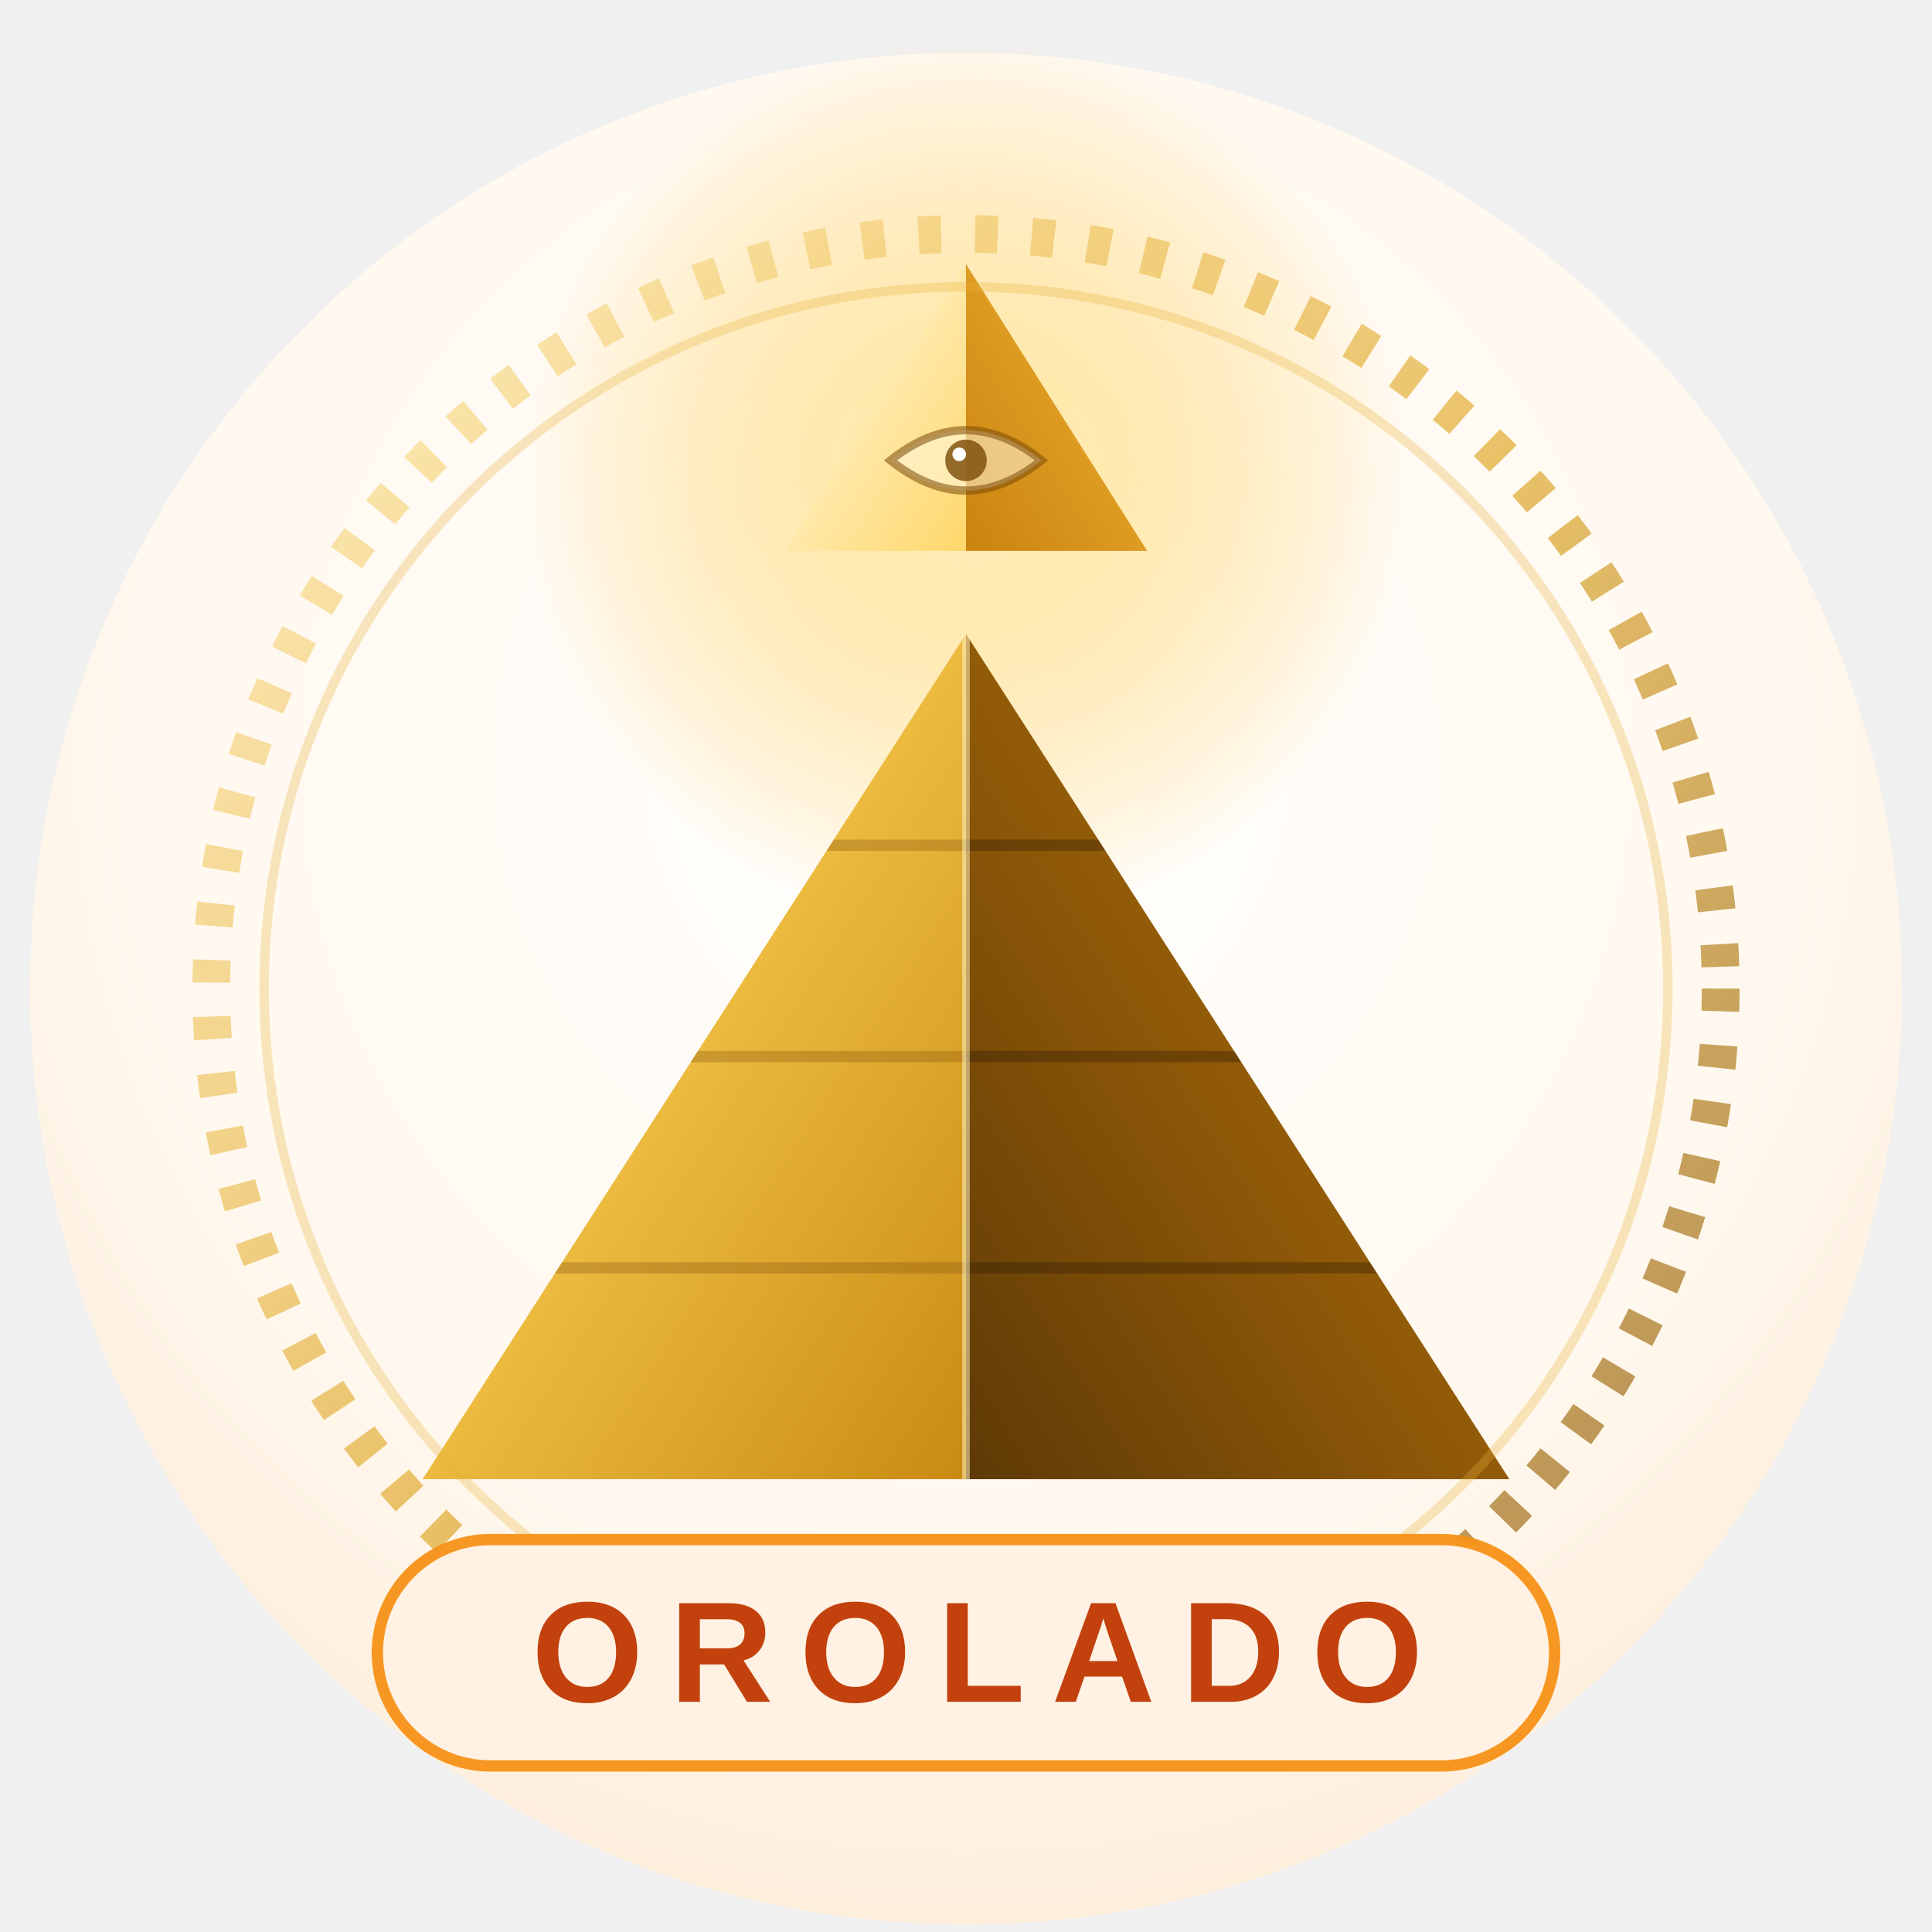
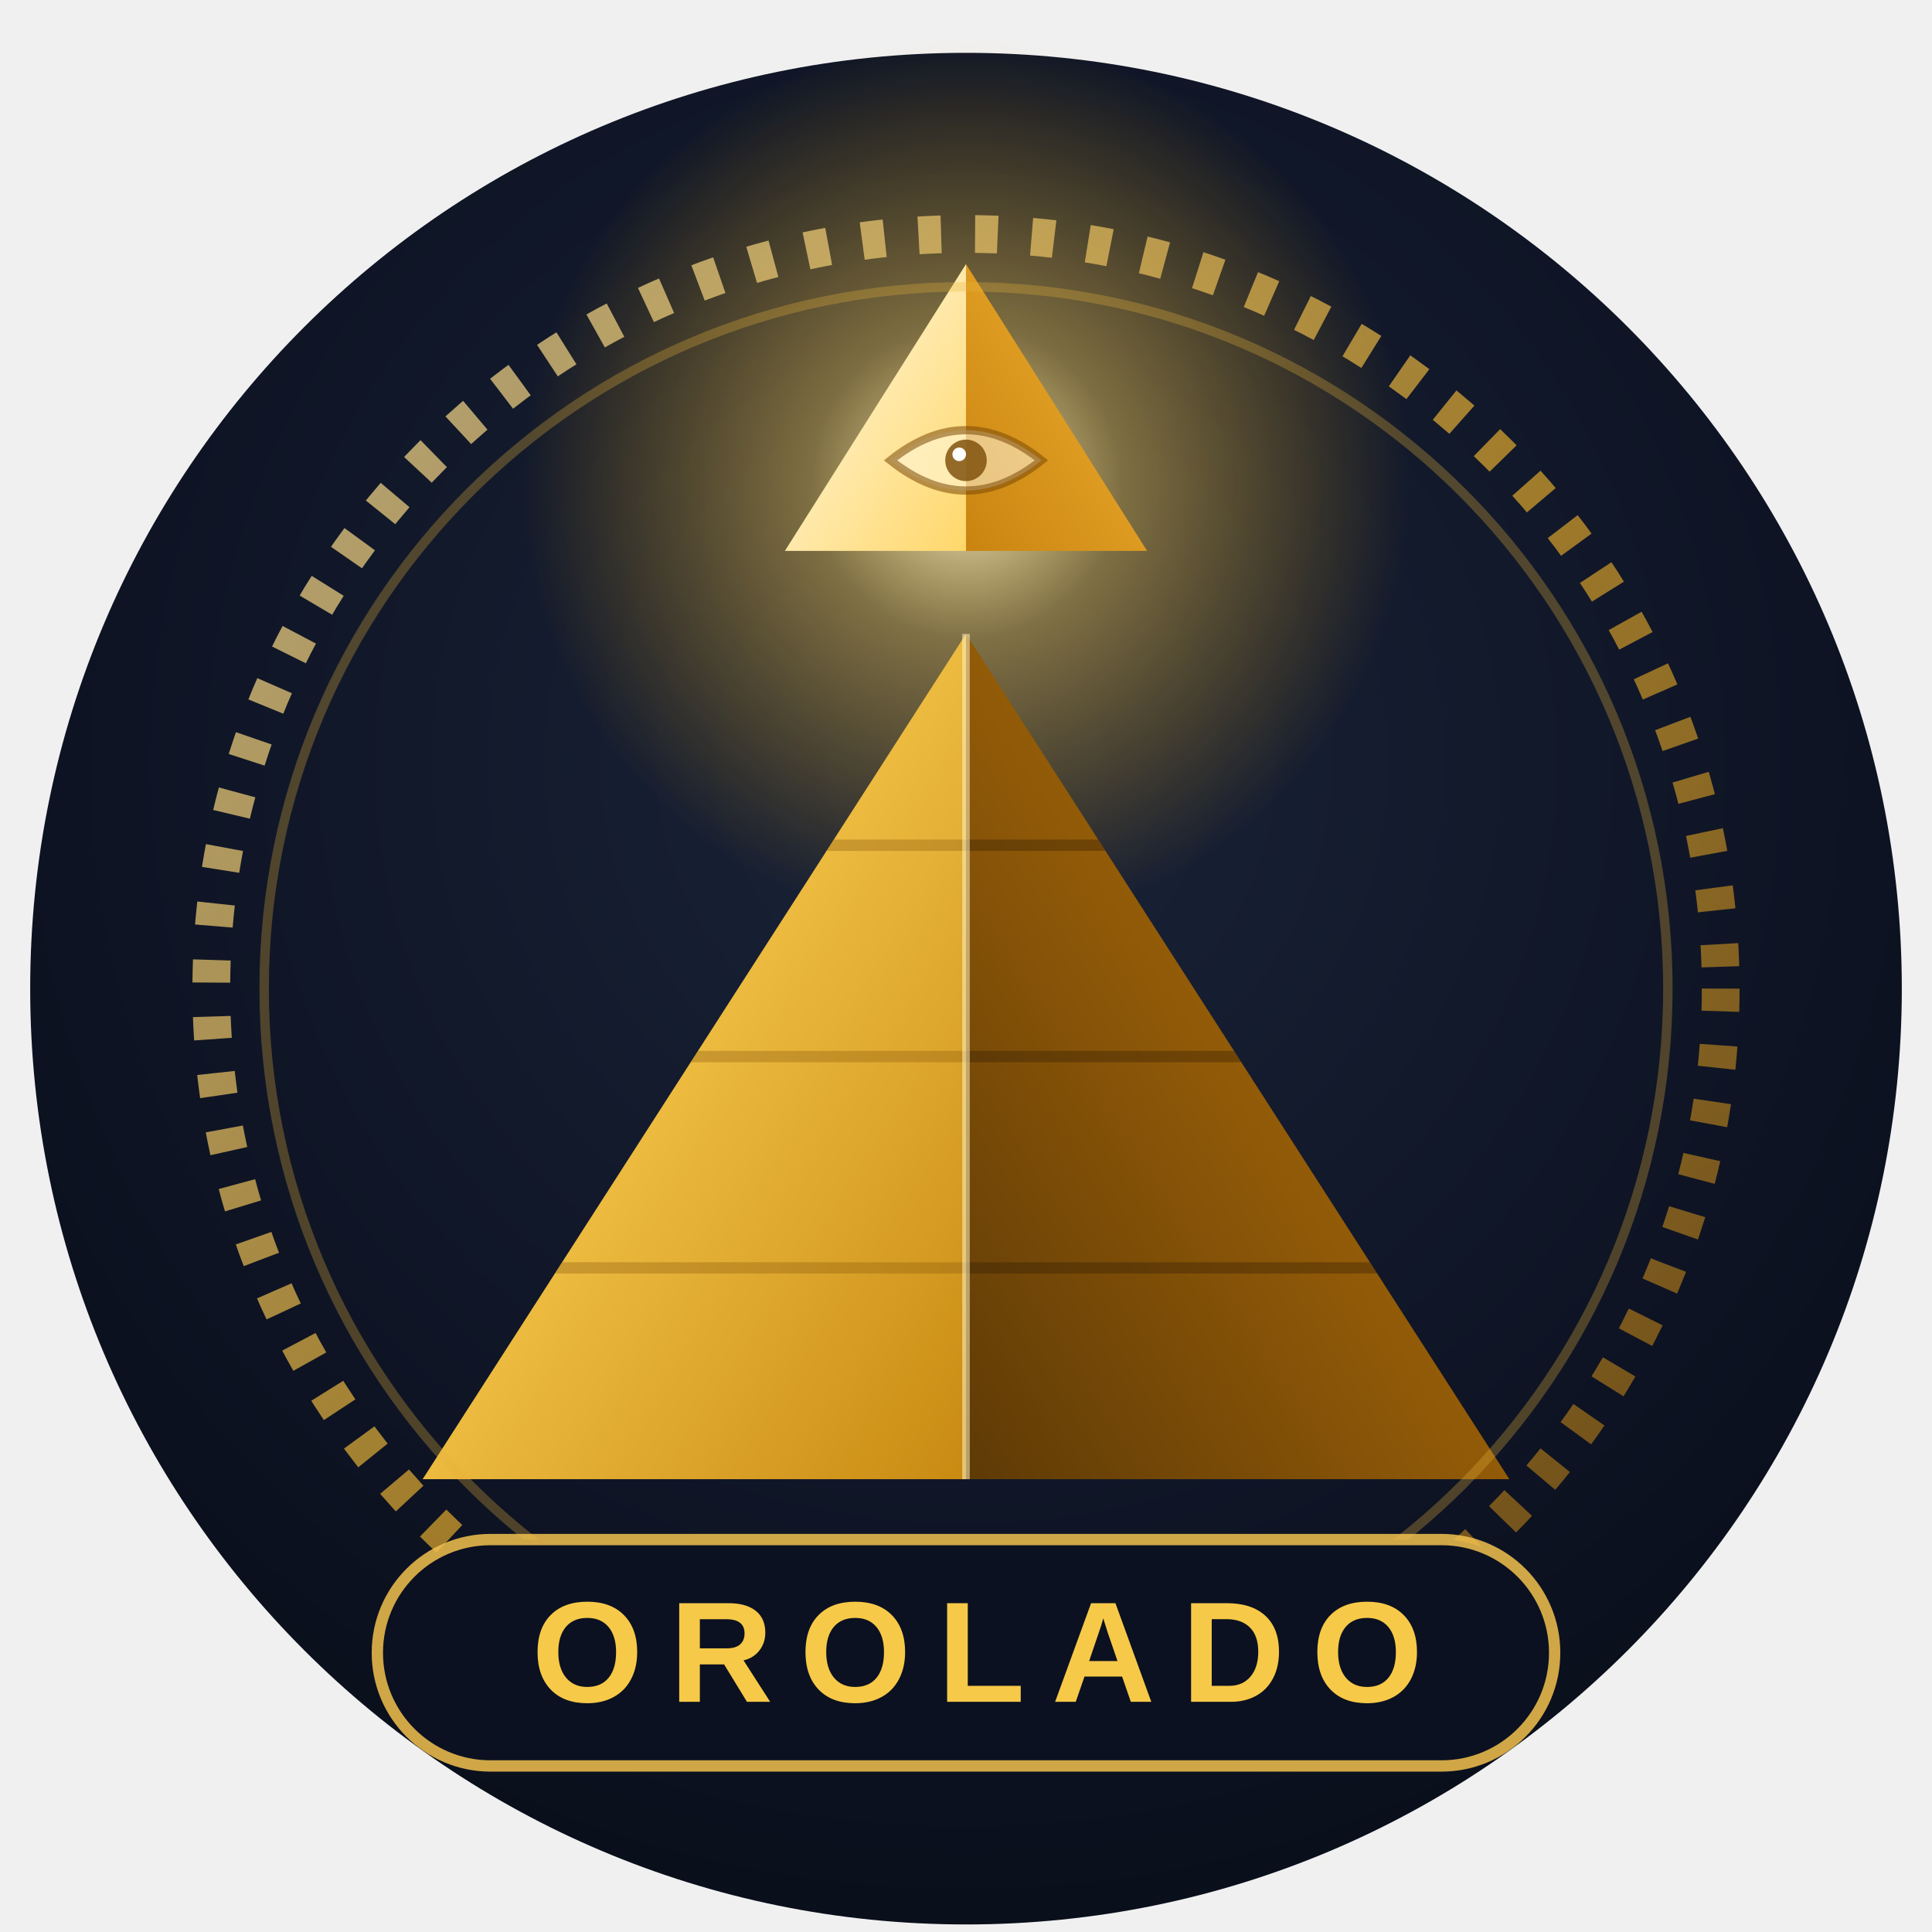
<svg xmlns="http://www.w3.org/2000/svg" viewBox="0 0 512 512">
  <defs>
    <radialGradient id="bgA" cx="50%" cy="38%" r="75%">
-       <stop offset="0" stop-color="#FFFFFF" />
-       <stop offset=".6" stop-color="#FFF8EE" />
-       <stop offset="1" stop-color="#FDE7CF" />
+       <stop offset="0" stop-color="#1A2338" />
+       <stop offset=".6" stop-color="#0E1424" />
+       <stop offset="1" stop-color="#070B15" />
    </radialGradient>
    <linearGradient id="ringA" x1="0" y1="0" x2="1" y2="1">
      <stop offset="0" stop-color="#FFE9A8" />
      <stop offset=".5" stop-color="#E0A92E" />
      <stop offset="1" stop-color="#8A5A12" />
    </linearGradient>
    <linearGradient id="faceL" x1="0" y1="0" x2="1" y2="1">
      <stop offset="0" stop-color="#FFF1BF" />
      <stop offset=".35" stop-color="#F6C94D" />
      <stop offset="1" stop-color="#C98A12" />
    </linearGradient>
    <linearGradient id="faceR" x1="1" y1="0" x2="0" y2="1">
      <stop offset="0" stop-color="#B8780C" />
      <stop offset=".55" stop-color="#8E5808" />
      <stop offset="1" stop-color="#5E3A06" />
    </linearGradient>
    <linearGradient id="capL" x1="0" y1="0" x2="1" y2="1">
      <stop offset="0" stop-color="#FFFBEA" />
      <stop offset="1" stop-color="#FFD76A" />
    </linearGradient>
    <linearGradient id="capR" x1="1" y1="0" x2="0" y2="1">
      <stop offset="0" stop-color="#F2B233" />
      <stop offset="1" stop-color="#C98410" />
    </linearGradient>
    <radialGradient id="haloA" cx="50%" cy="50%" r="50%">
      <stop offset="0" stop-color="#FFF6D0" stop-opacity=".95" />
      <stop offset=".35" stop-color="#FFD35A" stop-opacity=".45" />
      <stop offset="1" stop-color="#FFB300" stop-opacity="0" />
    </radialGradient>
    <clipPath id="clipL">
      <path d="M256 168 L112 392 L256 392 Z" />
    </clipPath>
    <clipPath id="clipR">
      <path d="M256 168 L256 392 L400 392 Z" />
    </clipPath>
  </defs>
  <circle cx="256" cy="262" r="248" fill="url(#bgA)" />
  <circle cx="256" cy="128" r="118" fill="url(#haloA)" />
  <path d="M256 168 L112 392 L256 392 Z" fill="url(#faceL)" />
  <path d="M256 168 L256 392 L400 392 Z" fill="url(#faceR)" />
  <g clip-path="url(#clipL)" stroke="#8A5A10" stroke-opacity=".35" stroke-width="3">
    <path d="M100 224 H260 M100 280 H260 M100 336 H260" />
  </g>
  <g clip-path="url(#clipR)" stroke="#2E1C03" stroke-opacity=".35" stroke-width="3">
    <path d="M252 224 H412 M252 280 H412 M252 336 H412" />
  </g>
  <path d="M256 168 L256 392" stroke="#FFF1BF" stroke-opacity=".55" stroke-width="2" />
  <path d="M256 70 L208 146 L256 146 Z" fill="url(#capL)" />
  <path d="M256 70 L256 146 L304 146 Z" fill="url(#capR)" />
  <path d="M236 122 Q256 106 276 122 Q256 138 236 122 Z" fill="#FFF8DD" fill-opacity=".55" stroke="#7A4A06" stroke-opacity=".55" stroke-width="2.2" />
  <circle cx="256" cy="122" r="5.5" fill="#7A4A06" fill-opacity=".8" />
  <circle cx="254.2" cy="120.4" r="1.8" fill="#FFFFFF" />
  <circle cx="256" cy="262" r="200" fill="none" stroke="url(#ringA)" stroke-width="10" stroke-dasharray="6 9" opacity=".7" />
  <circle cx="256" cy="262" r="186" fill="none" stroke="#E6B23A" stroke-opacity=".3" stroke-width="2.5" />
-   <rect x="100" y="408" width="312" height="60" rx="30" fill="#FFF1E3" stroke="#F7931A" stroke-opacity=".95" stroke-width="3" />
-   <text x="259" y="451" font-family="Arial, Helvetica, sans-serif" font-weight="900" font-size="38" letter-spacing="7" fill="#C2410C" text-anchor="middle" text-rendering="geometricPrecision">OROLADO</text>
+   <rect x="100" y="408" width="312" height="60" rx="30" fill="#0B1120" stroke="#F2C14E" stroke-opacity=".85" stroke-width="3" />
+   <text x="259" y="451" font-family="Arial, Helvetica, sans-serif" font-weight="900" font-size="38" letter-spacing="7" fill="#F7C948" text-anchor="middle" text-rendering="geometricPrecision">OROLADO</text>
  <path d="M104 398 H408" stroke="url(#ringA)" stroke-width="6" stroke-linecap="round" opacity=".9" />
</svg>
